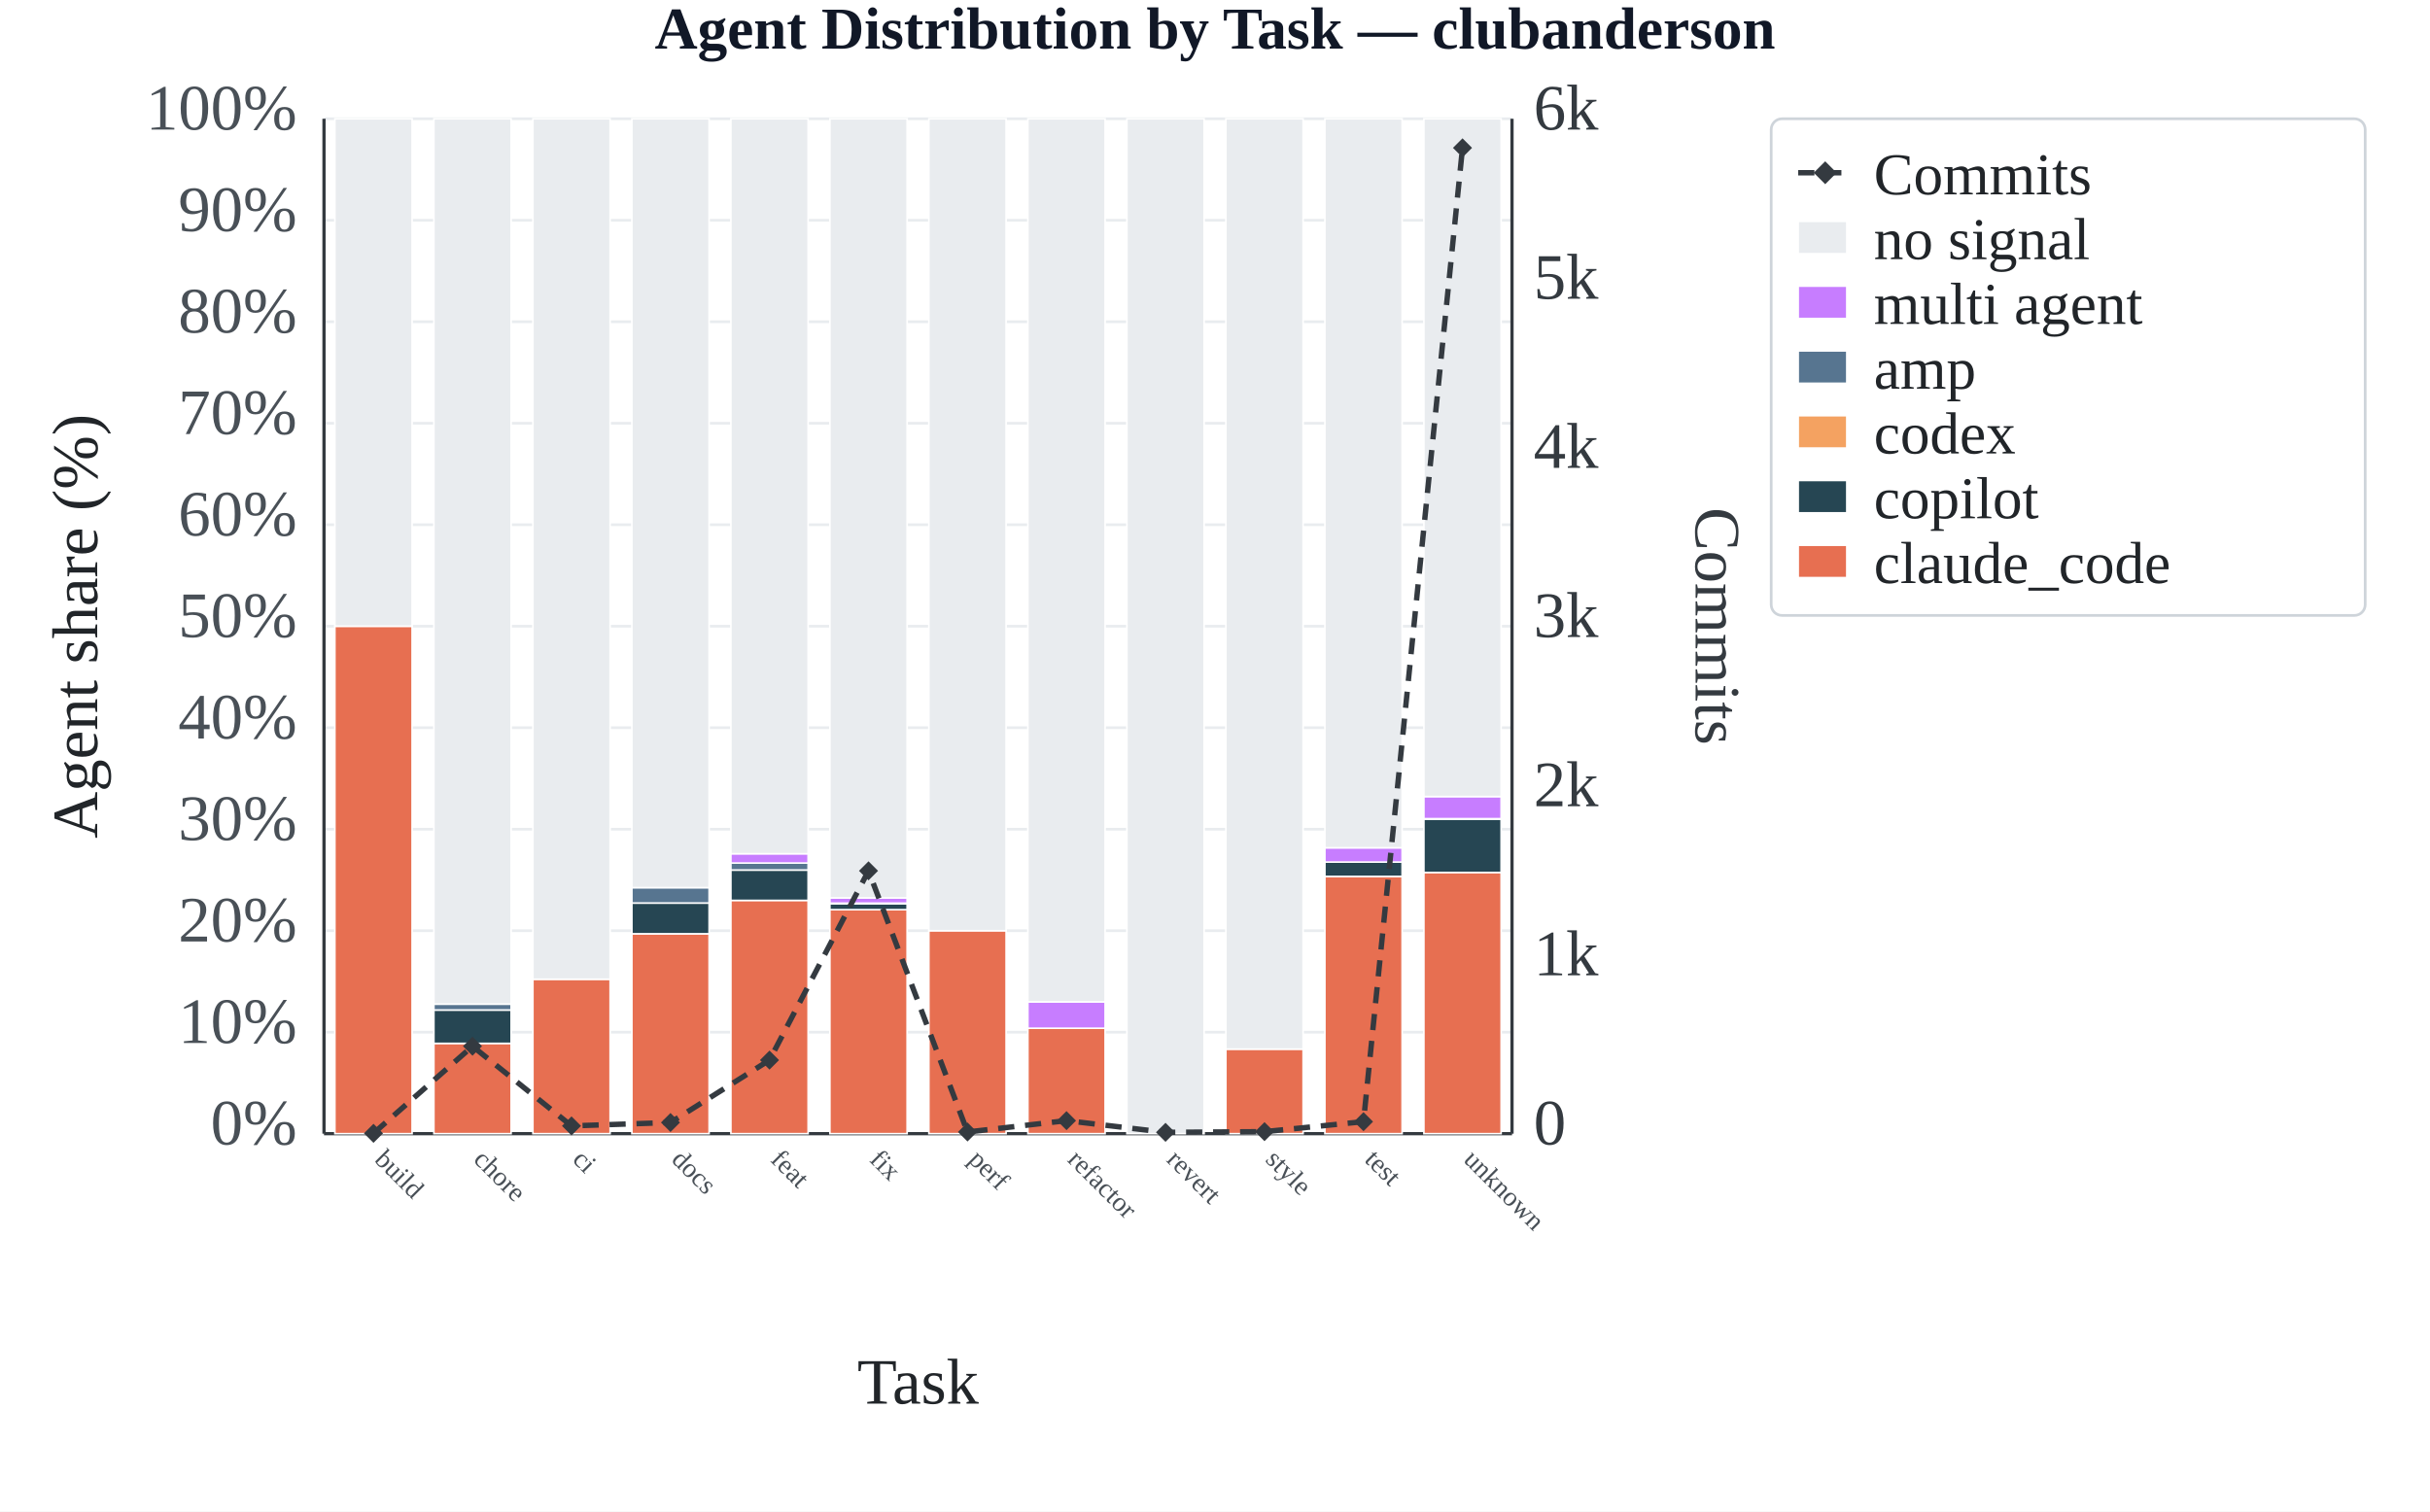
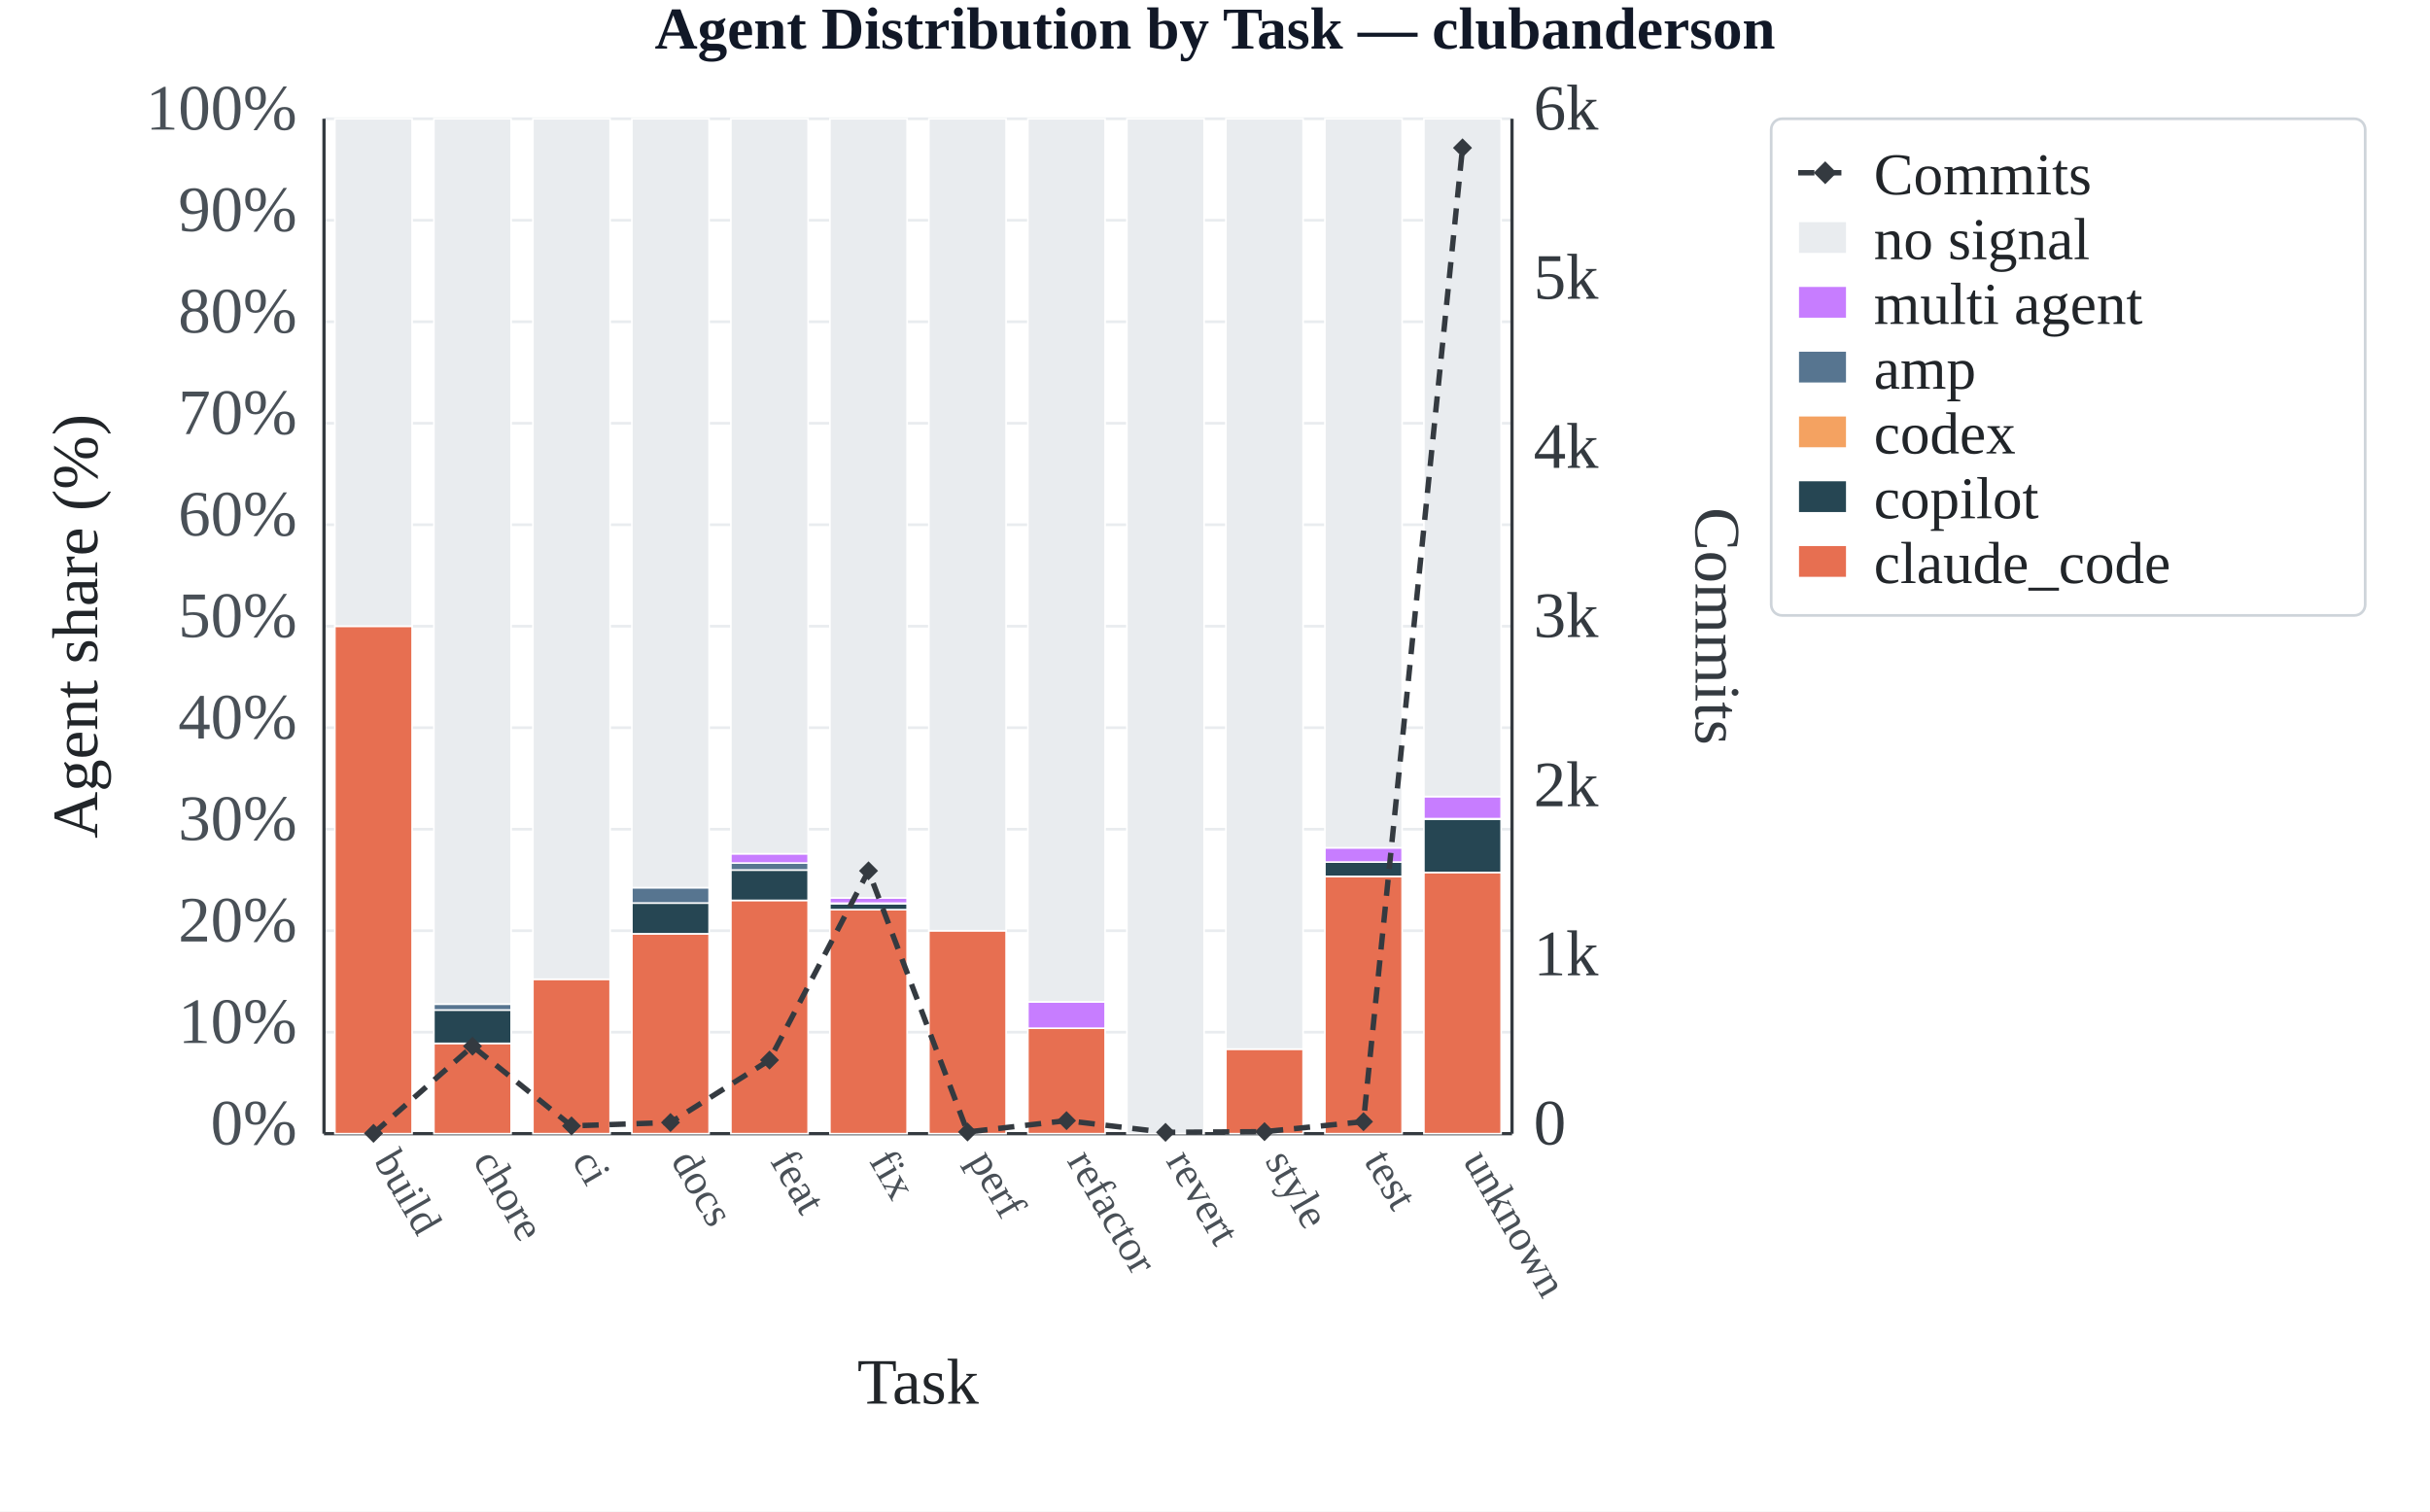
<svg xmlns="http://www.w3.org/2000/svg" width="900" height="560" viewBox="0 0 900 560">
  <rect width="100%" height="100%" fill="white" />
  <line x1="120.00" y1="420.00" x2="560.00" y2="420.00" stroke="#e9ecef" stroke-width="1" />
  <text x="110.00" y="424.00" text-anchor="end" font-size="24" fill="#495057">0%</text>
  <line x1="120.00" y1="382.40" x2="560.00" y2="382.40" stroke="#e9ecef" stroke-width="1" />
  <text x="110.00" y="386.40" text-anchor="end" font-size="24" fill="#495057">10%</text>
  <line x1="120.00" y1="344.80" x2="560.00" y2="344.80" stroke="#e9ecef" stroke-width="1" />
  <text x="110.00" y="348.80" text-anchor="end" font-size="24" fill="#495057">20%</text>
  <line x1="120.00" y1="307.20" x2="560.00" y2="307.20" stroke="#e9ecef" stroke-width="1" />
  <text x="110.00" y="311.20" text-anchor="end" font-size="24" fill="#495057">30%</text>
  <line x1="120.00" y1="269.60" x2="560.00" y2="269.60" stroke="#e9ecef" stroke-width="1" />
  <text x="110.00" y="273.60" text-anchor="end" font-size="24" fill="#495057">40%</text>
  <line x1="120.00" y1="232.00" x2="560.00" y2="232.00" stroke="#e9ecef" stroke-width="1" />
  <text x="110.00" y="236.00" text-anchor="end" font-size="24" fill="#495057">50%</text>
  <line x1="120.00" y1="194.40" x2="560.00" y2="194.40" stroke="#e9ecef" stroke-width="1" />
  <text x="110.00" y="198.40" text-anchor="end" font-size="24" fill="#495057">60%</text>
  <line x1="120.00" y1="156.80" x2="560.00" y2="156.80" stroke="#e9ecef" stroke-width="1" />
  <text x="110.00" y="160.80" text-anchor="end" font-size="24" fill="#495057">70%</text>
  <line x1="120.00" y1="119.20" x2="560.00" y2="119.20" stroke="#e9ecef" stroke-width="1" />
  <text x="110.00" y="123.20" text-anchor="end" font-size="24" fill="#495057">80%</text>
  <line x1="120.00" y1="81.60" x2="560.00" y2="81.60" stroke="#e9ecef" stroke-width="1" />
  <text x="110.00" y="85.60" text-anchor="end" font-size="24" fill="#495057">90%</text>
  <line x1="120.00" y1="44.00" x2="560.00" y2="44.00" stroke="#e9ecef" stroke-width="1" />
  <text x="110.00" y="48.00" text-anchor="end" font-size="24" fill="#495057">100%</text>
  <line x1="120.00" y1="420.00" x2="560.00" y2="420.00" stroke="#343a40" stroke-width="1.2" />
  <line x1="120.00" y1="44.00" x2="120.00" y2="420.00" stroke="#343a40" stroke-width="1.2" />
  <text x="568.00" y="424.00" text-anchor="start" font-size="24" fill="#343a40">0</text>
  <text x="568.00" y="361.33" text-anchor="start" font-size="24" fill="#343a40">1k</text>
  <text x="568.00" y="298.67" text-anchor="start" font-size="24" fill="#343a40">2k</text>
  <text x="568.00" y="236.00" text-anchor="start" font-size="24" fill="#343a40">3k</text>
  <text x="568.00" y="173.33" text-anchor="start" font-size="24" fill="#343a40">4k</text>
  <text x="568.00" y="110.67" text-anchor="start" font-size="24" fill="#343a40">5k</text>
  <text x="568.00" y="48.00" text-anchor="start" font-size="24" fill="#343a40">6k</text>
  <line x1="560.00" y1="44.00" x2="560.00" y2="420.00" stroke="#343a40" stroke-width="1.2" />
  <text x="450.00" y="18" text-anchor="middle" font-size="22" font-weight="700" fill="#111827">Agent Distribution by Task — clubanderson</text>
  <text x="36.00" y="232.00" transform="rotate(-90 36.00 232.00)" text-anchor="middle" font-size="24" fill="#212529">Agent share (%)</text>
  <text x="340.00" y="520.00" text-anchor="middle" font-size="24" fill="#212529">Task</text>
  <text x="628.00" y="232.00" transform="rotate(90 628.00 232.00)" text-anchor="middle" font-size="24" fill="#343a40">Commits</text>
  <rect x="124.03" y="232.00" width="28.60" height="188.00" fill="#e76f51" stroke="white" stroke-width="0.6" />
  <rect x="124.03" y="44.00" width="28.60" height="188.00" fill="#e9ecef" stroke="white" stroke-width="0.6" />
  <rect x="160.70" y="386.55" width="28.60" height="33.45" fill="#e76f51" stroke="white" stroke-width="0.6" />
  <rect x="160.70" y="374.18" width="28.60" height="12.36" fill="#264653" stroke="white" stroke-width="0.6" />
  <rect x="160.70" y="372.00" width="28.60" height="2.18" fill="#577590" stroke="white" stroke-width="0.6" />
  <rect x="160.70" y="44.00" width="28.60" height="328.00" fill="#e9ecef" stroke="white" stroke-width="0.6" />
  <rect x="197.37" y="362.78" width="28.60" height="57.22" fill="#e76f51" stroke="white" stroke-width="0.6" />
  <rect x="197.37" y="44.00" width="28.60" height="318.78" fill="#e9ecef" stroke="white" stroke-width="0.6" />
  <rect x="234.03" y="345.94" width="28.60" height="74.06" fill="#e76f51" stroke="white" stroke-width="0.6" />
  <rect x="234.03" y="334.55" width="28.60" height="11.39" fill="#264653" stroke="white" stroke-width="0.6" />
  <rect x="234.03" y="328.85" width="28.60" height="5.70" fill="#577590" stroke="white" stroke-width="0.6" />
  <rect x="234.03" y="44.00" width="28.60" height="284.85" fill="#e9ecef" stroke="white" stroke-width="0.6" />
  <rect x="270.70" y="333.56" width="28.60" height="86.44" fill="#e76f51" stroke="white" stroke-width="0.6" />
  <rect x="270.70" y="322.33" width="28.60" height="11.24" fill="#264653" stroke="white" stroke-width="0.6" />
  <rect x="270.70" y="319.73" width="28.60" height="2.59" fill="#577590" stroke="white" stroke-width="0.6" />
  <rect x="270.70" y="316.28" width="28.60" height="3.46" fill="#c77dff" stroke="white" stroke-width="0.6" />
  <rect x="270.70" y="44.00" width="28.60" height="272.28" fill="#e9ecef" stroke="white" stroke-width="0.6" />
  <rect x="307.37" y="337.01" width="28.60" height="82.99" fill="#e76f51" stroke="white" stroke-width="0.6" />
  <rect x="307.37" y="334.83" width="28.60" height="2.18" fill="#264653" stroke="white" stroke-width="0.6" />
  <rect x="307.37" y="334.59" width="28.60" height="0.24" fill="#577590" stroke="white" stroke-width="0.6" />
  <rect x="307.37" y="332.65" width="28.60" height="1.94" fill="#c77dff" stroke="white" stroke-width="0.6" />
  <rect x="307.37" y="44.00" width="28.60" height="288.65" fill="#e9ecef" stroke="white" stroke-width="0.6" />
  <rect x="344.03" y="344.80" width="28.60" height="75.20" fill="#e76f51" stroke="white" stroke-width="0.6" />
  <rect x="344.03" y="44.00" width="28.60" height="300.80" fill="#e9ecef" stroke="white" stroke-width="0.6" />
  <rect x="380.70" y="380.94" width="28.60" height="39.06" fill="#e76f51" stroke="white" stroke-width="0.6" />
  <rect x="380.70" y="371.17" width="28.60" height="9.77" fill="#c77dff" stroke="white" stroke-width="0.6" />
  <rect x="380.70" y="44.00" width="28.60" height="327.17" fill="#e9ecef" stroke="white" stroke-width="0.6" />
  <rect x="417.37" y="44.00" width="28.60" height="376.00" fill="#e9ecef" stroke="white" stroke-width="0.6" />
  <rect x="454.03" y="388.67" width="28.60" height="31.33" fill="#e76f51" stroke="white" stroke-width="0.6" />
  <rect x="454.03" y="44.00" width="28.60" height="344.67" fill="#e9ecef" stroke="white" stroke-width="0.6" />
  <rect x="490.70" y="324.68" width="28.60" height="95.32" fill="#e76f51" stroke="white" stroke-width="0.6" />
  <rect x="490.70" y="319.38" width="28.60" height="5.30" fill="#264653" stroke="white" stroke-width="0.6" />
  <rect x="490.70" y="314.08" width="28.60" height="5.30" fill="#c77dff" stroke="white" stroke-width="0.6" />
  <rect x="490.70" y="44.00" width="28.60" height="270.08" fill="#e9ecef" stroke="white" stroke-width="0.6" />
  <rect x="527.37" y="323.23" width="28.60" height="96.77" fill="#e76f51" stroke="white" stroke-width="0.6" />
  <rect x="527.37" y="303.42" width="28.60" height="19.81" fill="#264653" stroke="white" stroke-width="0.6" />
  <rect x="527.37" y="303.35" width="28.60" height="0.06" fill="#f4a261" stroke="white" stroke-width="0.6" />
  <rect x="527.37" y="303.29" width="28.60" height="0.06" fill="#577590" stroke="white" stroke-width="0.6" />
  <rect x="527.37" y="295.10" width="28.60" height="8.19" fill="#c77dff" stroke="white" stroke-width="0.6" />
  <rect x="527.37" y="44.00" width="28.60" height="251.10" fill="#e9ecef" stroke="white" stroke-width="0.6" />
  <polyline fill="none" stroke="#343a40" stroke-width="2" stroke-dasharray="6 4" points="138.33,419.87 175.00,387.60 211.67,417.12 248.33,415.86 285.00,392.74 321.67,322.62 358.33,419.37 395.00,415.17 431.67,419.50 468.33,419.25 505.00,415.55 541.67,54.78" />
  <rect x="135.83" y="417.37" width="5" height="5" fill="#343a40" transform="rotate(45 138.33 419.87)" />
  <rect x="172.50" y="385.10" width="5" height="5" fill="#343a40" transform="rotate(45 175.00 387.60)" />
  <rect x="209.17" y="414.62" width="5" height="5" fill="#343a40" transform="rotate(45 211.67 417.12)" />
  <rect x="245.83" y="413.36" width="5" height="5" fill="#343a40" transform="rotate(45 248.33 415.86)" />
  <rect x="282.50" y="390.24" width="5" height="5" fill="#343a40" transform="rotate(45 285.00 392.74)" />
  <rect x="319.17" y="320.12" width="5" height="5" fill="#343a40" transform="rotate(45 321.67 322.62)" />
  <rect x="355.83" y="416.87" width="5" height="5" fill="#343a40" transform="rotate(45 358.33 419.37)" />
  <rect x="392.50" y="412.67" width="5" height="5" fill="#343a40" transform="rotate(45 395.00 415.17)" />
  <rect x="429.17" y="417.00" width="5" height="5" fill="#343a40" transform="rotate(45 431.67 419.50)" />
  <rect x="465.83" y="416.75" width="5" height="5" fill="#343a40" transform="rotate(45 468.33 419.25)" />
  <rect x="502.50" y="413.05" width="5" height="5" fill="#343a40" transform="rotate(45 505.00 415.55)" />
  <rect x="539.17" y="52.28" width="5" height="5" fill="#343a40" transform="rotate(45 541.67 54.78)" />
-   <text x="138.33" y="430.00" transform="rotate(45 138.33 430.00)" font-size="10" text-anchor="start" fill="#495057">build</text>
-   <text x="175.00" y="430.00" transform="rotate(45 175.00 430.00)" font-size="10" text-anchor="start" fill="#495057">chore</text>
-   <text x="211.67" y="430.00" transform="rotate(45 211.67 430.00)" font-size="10" text-anchor="start" fill="#495057">ci</text>
-   <text x="248.33" y="430.00" transform="rotate(45 248.33 430.00)" font-size="10" text-anchor="start" fill="#495057">docs</text>
-   <text x="285.00" y="430.00" transform="rotate(45 285.00 430.00)" font-size="10" text-anchor="start" fill="#495057">feat</text>
-   <text x="321.67" y="430.00" transform="rotate(45 321.67 430.00)" font-size="10" text-anchor="start" fill="#495057">fix</text>
-   <text x="358.33" y="430.00" transform="rotate(45 358.33 430.00)" font-size="10" text-anchor="start" fill="#495057">perf</text>
-   <text x="395.00" y="430.00" transform="rotate(45 395.00 430.00)" font-size="10" text-anchor="start" fill="#495057">refactor</text>
-   <text x="431.67" y="430.00" transform="rotate(45 431.67 430.00)" font-size="10" text-anchor="start" fill="#495057">revert</text>
-   <text x="468.33" y="430.00" transform="rotate(45 468.33 430.00)" font-size="10" text-anchor="start" fill="#495057">style</text>
-   <text x="505.00" y="430.00" transform="rotate(45 505.00 430.00)" font-size="10" text-anchor="start" fill="#495057">test</text>
-   <text x="541.67" y="430.00" transform="rotate(45 541.67 430.00)" font-size="10" text-anchor="start" fill="#495057">unknown</text>
+   <text x="138.33" y="430.00" transform="rotate(60 138.33 430.00)" font-size="16" text-anchor="start" fill="#495057">build</text>
+   <text x="175.00" y="430.00" transform="rotate(60 175.00 430.00)" font-size="16" text-anchor="start" fill="#495057">chore</text>
+   <text x="211.67" y="430.00" transform="rotate(60 211.67 430.00)" font-size="16" text-anchor="start" fill="#495057">ci</text>
+   <text x="248.33" y="430.00" transform="rotate(60 248.33 430.00)" font-size="16" text-anchor="start" fill="#495057">docs</text>
+   <text x="285.00" y="430.00" transform="rotate(60 285.00 430.00)" font-size="16" text-anchor="start" fill="#495057">feat</text>
+   <text x="321.67" y="430.00" transform="rotate(60 321.67 430.00)" font-size="16" text-anchor="start" fill="#495057">fix</text>
+   <text x="358.33" y="430.00" transform="rotate(60 358.33 430.00)" font-size="16" text-anchor="start" fill="#495057">perf</text>
+   <text x="395.00" y="430.00" transform="rotate(60 395.00 430.00)" font-size="16" text-anchor="start" fill="#495057">refactor</text>
+   <text x="431.67" y="430.00" transform="rotate(60 431.67 430.00)" font-size="16" text-anchor="start" fill="#495057">revert</text>
+   <text x="468.33" y="430.00" transform="rotate(60 468.33 430.00)" font-size="16" text-anchor="start" fill="#495057">style</text>
+   <text x="505.00" y="430.00" transform="rotate(60 505.00 430.00)" font-size="16" text-anchor="start" fill="#495057">test</text>
+   <text x="541.67" y="430.00" transform="rotate(60 541.67 430.00)" font-size="16" text-anchor="start" fill="#495057">unknown</text>
  <rect x="656.00" y="44.00" width="220.00" height="184.00" rx="4" ry="4" fill="white" fill-opacity="0.92" stroke="#ced4da" stroke-width="1" />
  <line x1="666.00" y1="64.00" x2="686.00" y2="64.00" stroke="#343a40" stroke-width="2" stroke-dasharray="6 4" />
  <rect x="673.00" y="61.00" width="6" height="6" fill="#343a40" transform="rotate(45 676.00 64.00)" />
  <text x="694.00" y="72.00" font-size="22" fill="#212529">Commits</text>
  <rect x="666.00" y="82.00" width="18" height="12" fill="#e9ecef" stroke="#ffffff" stroke-width="0.6" />
  <text x="694.00" y="96.00" font-size="22" fill="#212529">no signal</text>
  <rect x="666.00" y="106.00" width="18" height="12" fill="#c77dff" stroke="#ffffff" stroke-width="0.6" />
  <text x="694.00" y="120.00" font-size="22" fill="#212529">multi agent</text>
  <rect x="666.00" y="130.00" width="18" height="12" fill="#577590" stroke="#ffffff" stroke-width="0.6" />
  <text x="694.00" y="144.00" font-size="22" fill="#212529">amp</text>
  <rect x="666.00" y="154.00" width="18" height="12" fill="#f4a261" stroke="#ffffff" stroke-width="0.6" />
  <text x="694.00" y="168.00" font-size="22" fill="#212529">codex</text>
  <rect x="666.00" y="178.00" width="18" height="12" fill="#264653" stroke="#ffffff" stroke-width="0.6" />
  <text x="694.00" y="192.00" font-size="22" fill="#212529">copilot</text>
  <rect x="666.00" y="202.00" width="18" height="12" fill="#e76f51" stroke="#ffffff" stroke-width="0.6" />
  <text x="694.00" y="216.00" font-size="22" fill="#212529">claude_code</text>
</svg>
